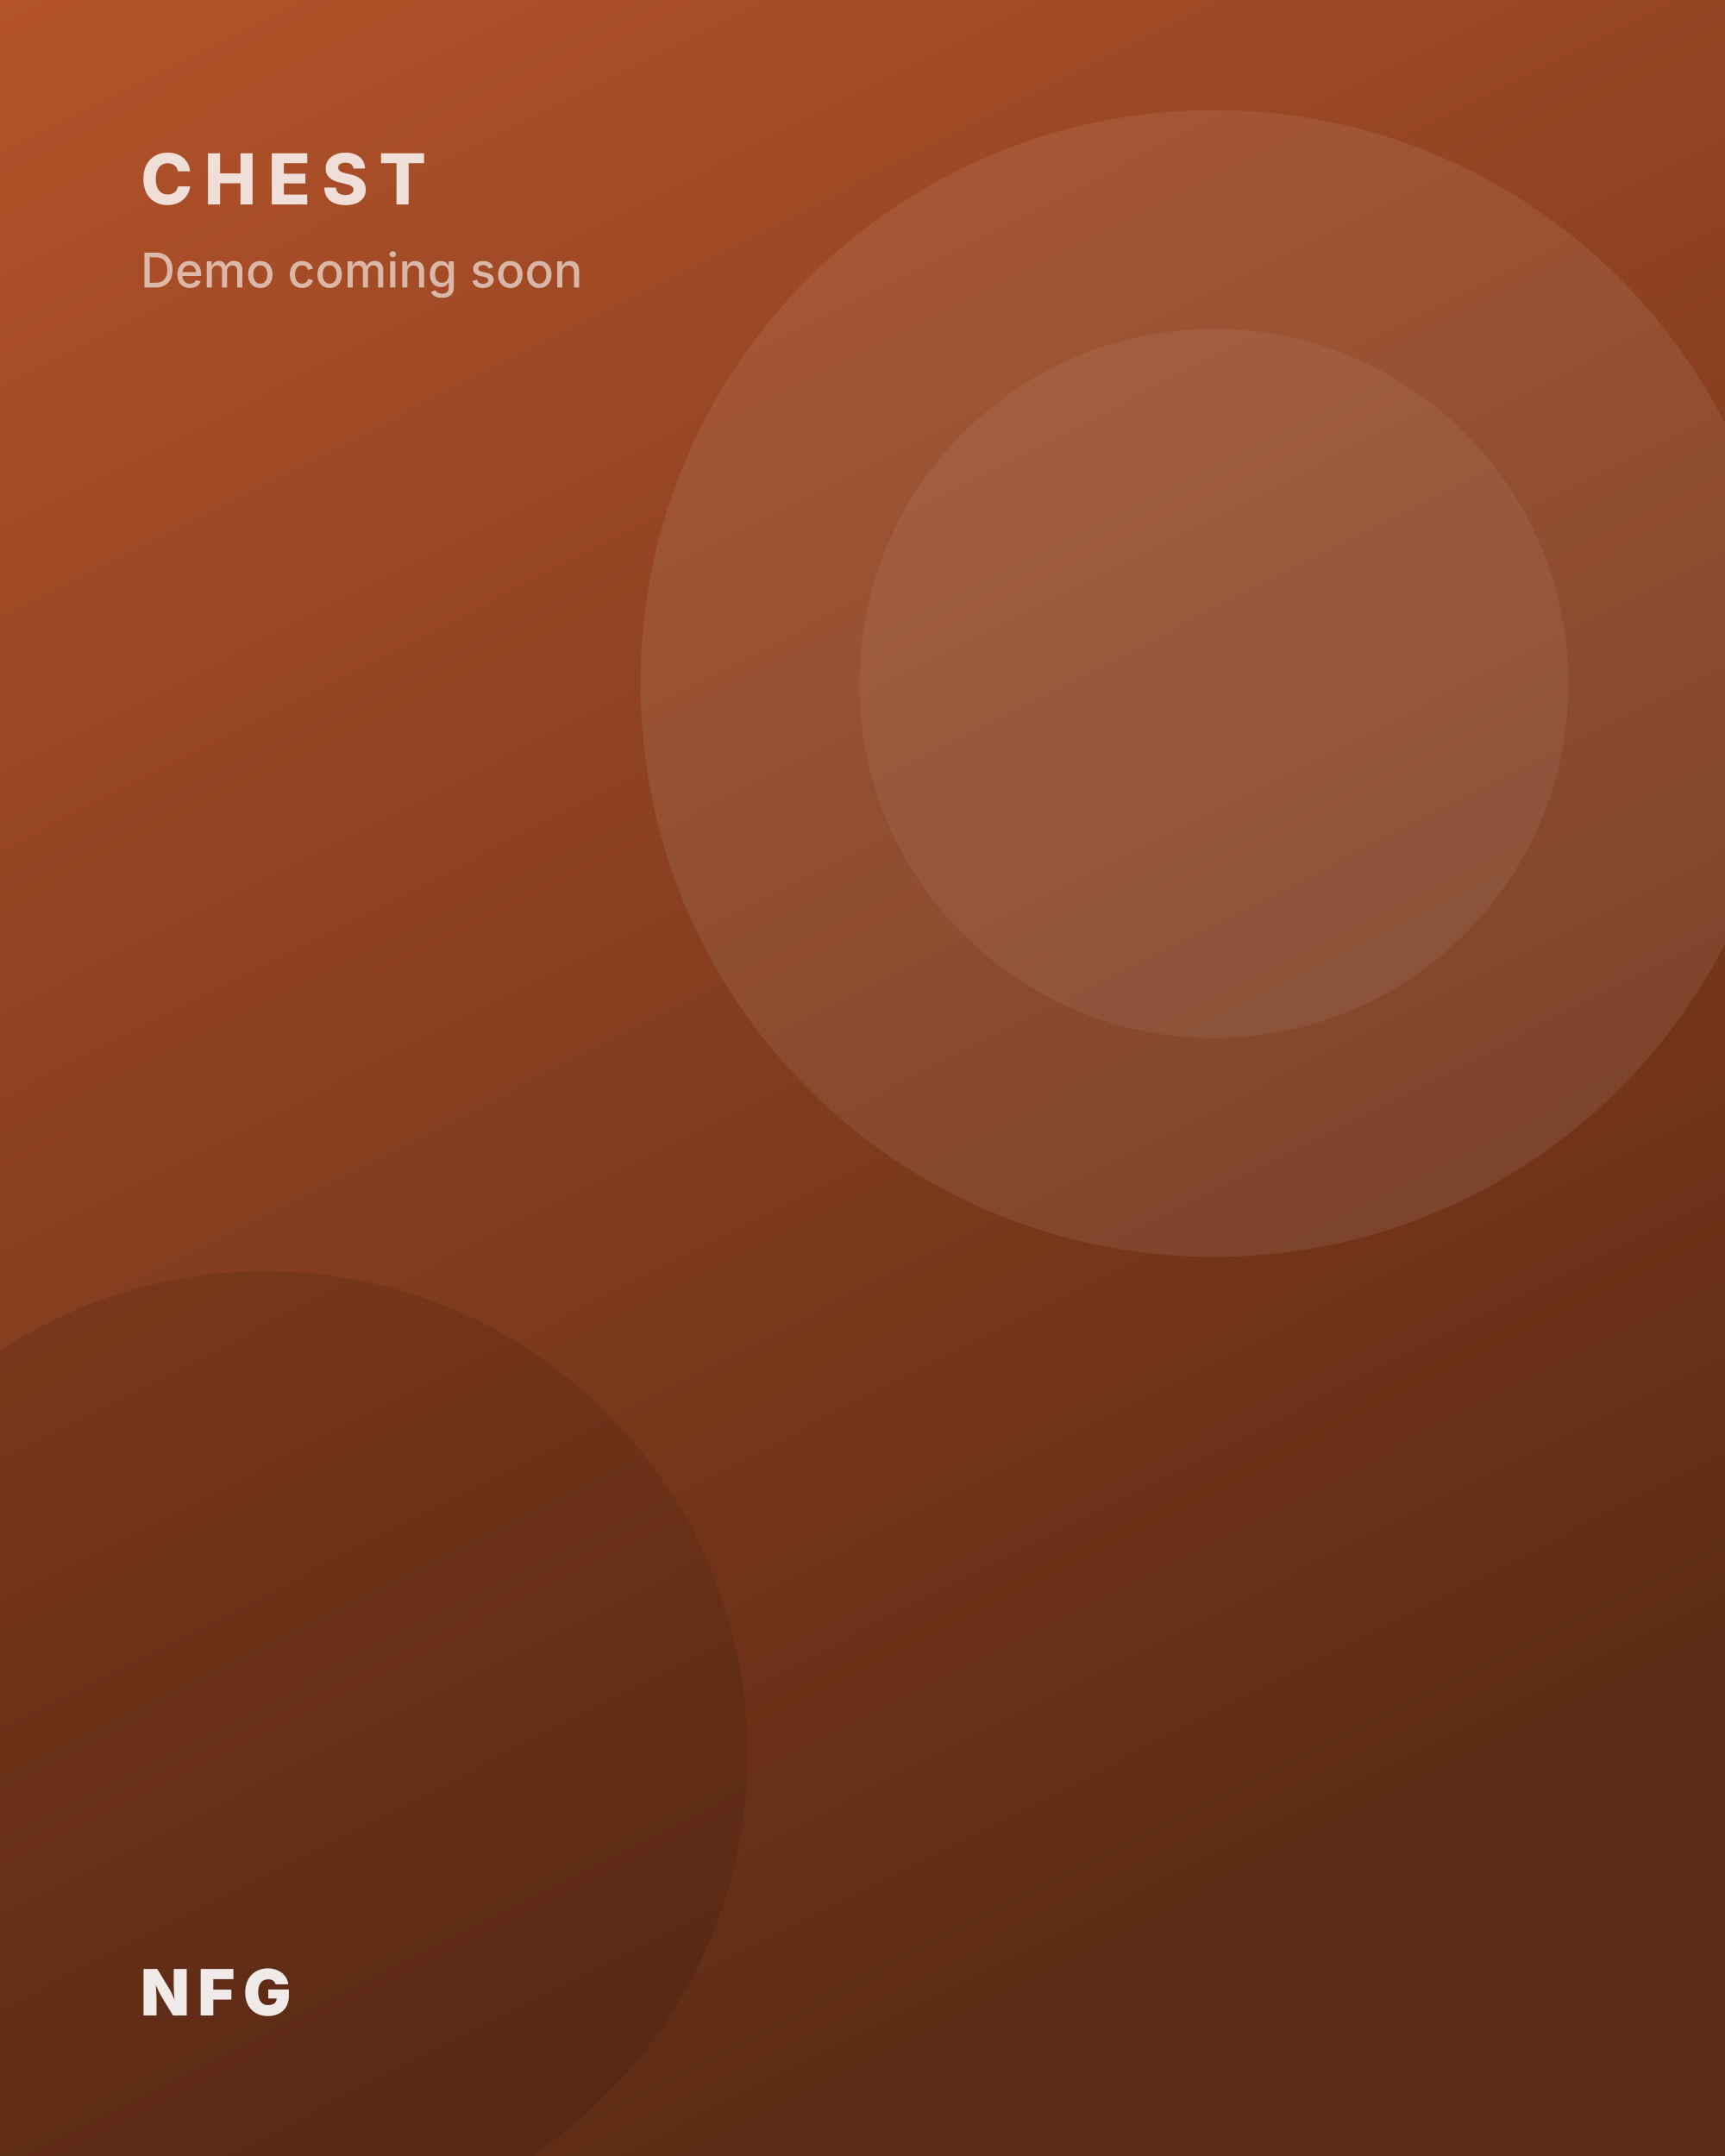
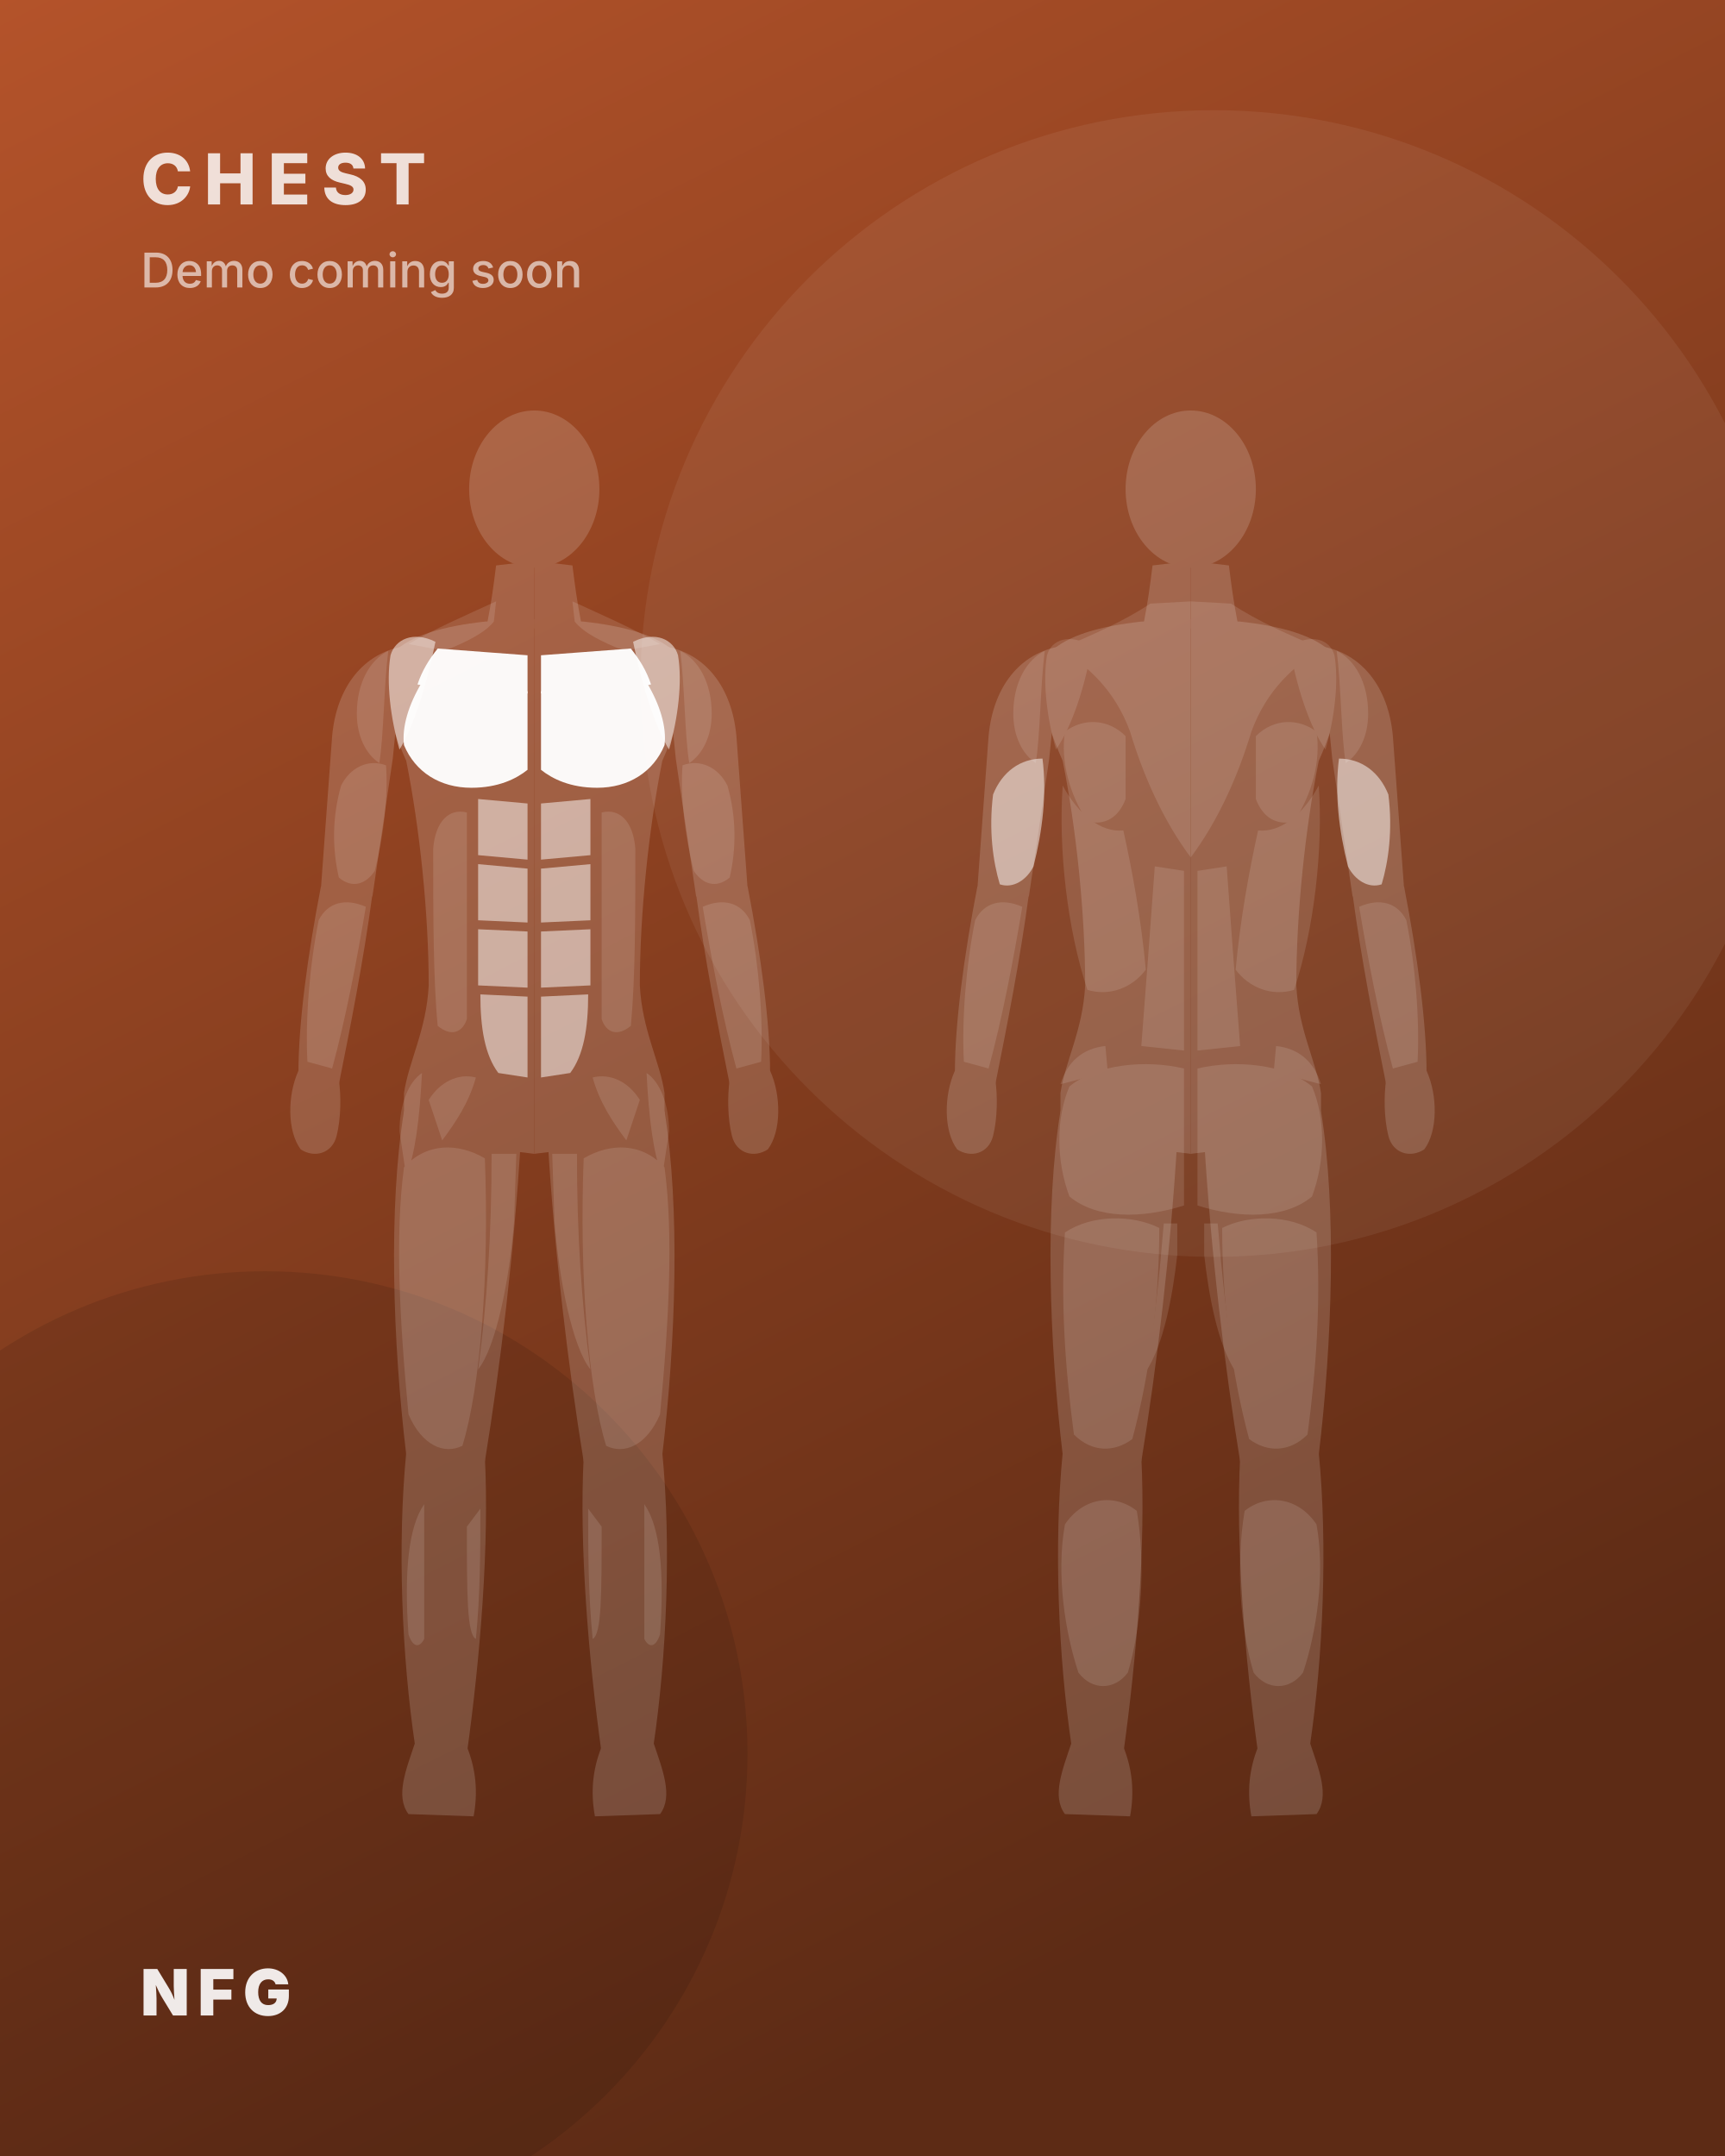
- <svg xmlns="http://www.w3.org/2000/svg" viewBox="0 0 1080 1350" width="1080" height="1350" role="img" aria-label="Decline Push-Up (placeholder image)">
+ <svg xmlns="http://www.w3.org/2000/svg" viewBox="0 0 1080 1350" width="1080" height="1350" role="img" aria-label="Decline Push-Up: muscles worked (placeholder image)">
  <defs>
    <linearGradient id="bg" x1="0" y1="0" x2="0.4" y2="1">
      <stop offset="0" stop-color="#B4532A" />
      <stop offset="1" stop-color="#5D2B15" />
    </linearGradient>
  </defs>
  <rect width="1080" height="1350" fill="url(#bg)" />
-   <circle cx="760" cy="428" r="359" fill="#FFFFFF" fill-opacity="0.08" />
-   <circle cx="760" cy="428" r="222" fill="#FFFFFF" fill-opacity="0.06" />
+   <circle cx="760" cy="428" r="359" fill="#FFFFFF" fill-opacity="0.06" />
  <circle cx="166" cy="1098" r="302" fill="#000000" fill-opacity="0.10" />
+   <g transform="translate(334.5,250.0) scale(1.4062)">
+     <g opacity="0.16">
+       <ellipse cx="0" cy="40" rx="29" ry="35" fill="#FFFFFF" />
+       <path d="M0,72 L17,74 C18,82 19,90 21,100 L0,102 Z" fill="#FFFFFF" />
+       <path d="M0,72 L17,74 C18,82 19,90 21,100 L0,102 Z" fill="#FFFFFF" transform="scale(-1,1)" />
+       <path d="M0,98 L22,99 C40,101 55,105 63,113 C70,121 66,141 57,161 C51,191 47,229 47,261 C48,281 56,295 58,309 L58,322 C40,330 18,334 0,336 Z" fill="#FFFFFF" />
+       <path d="M0,98 L22,99 C40,101 55,105 63,113 C70,121 66,141 57,161 C51,191 47,229 47,261 C48,281 56,295 58,309 L58,322 C40,330 18,334 0,336 Z" fill="#FFFFFF" transform="scale(-1,1)" />
+       <path d="M58,110 C76,113 88,128 90,150 L95,218 C91,227 77,229 72,221 L63,160 Z" fill="#FFFFFF" />
+       <path d="M58,110 C76,113 88,128 90,150 L95,218 C91,227 77,229 72,221 L63,160 Z" fill="#FFFFFF" transform="scale(-1,1)" />
+       <path d="M72,220 L95,217 C101,248 105,278 105,300 L87,305 C82,280 76,250 72,220 Z" fill="#FFFFFF" />
+       <path d="M72,220 L95,217 C101,248 105,278 105,300 L87,305 C82,280 76,250 72,220 Z" fill="#FFFFFF" transform="scale(-1,1)" />
+       <path d="M87,303 L105,299 C110,310 110,326 104,334 C98,338 90,336 88,328 C86,320 86,310 87,303 Z" fill="#FFFFFF" />
+       <path d="M87,303 L105,299 C110,310 110,326 104,334 C98,338 90,336 88,328 C86,320 86,310 87,303 Z" fill="#FFFFFF" transform="scale(-1,1)" />
+       <path d="M6,330 L58,317 C65,360 63,420 57,470 L22,473 C15,430 9,380 6,330 Z" fill="#FFFFFF" />
+       <path d="M6,330 L58,317 C65,360 63,420 57,470 L22,473 C15,430 9,380 6,330 Z" fill="#FFFFFF" transform="scale(-1,1)" />
+       <path d="M22,471 L57,469 C61,510 59,560 53,600 L30,603 C24,560 20,510 22,471 Z" fill="#FFFFFF" />
+       <path d="M22,471 L57,469 C61,510 59,560 53,600 L30,603 C24,560 20,510 22,471 Z" fill="#FFFFFF" transform="scale(-1,1)" />
+       <path d="M30,600 L53,598 C57,610 62,622 56,630 L27,631 C25,620 26,610 30,600 Z" fill="#FFFFFF" />
+       <path d="M30,600 L53,598 C57,610 62,622 56,630 L27,631 C25,620 26,610 30,600 Z" fill="#FFFFFF" transform="scale(-1,1)" />
+     </g>
+     <g opacity="0.12">
+       <path d="M17,90 C30,96 44,102 56,109 L40,112 C30,108 22,104 18,99 Z" fill="#FFFFFF" />
+       <path d="M17,90 C30,96 44,102 56,109 L40,112 C30,108 22,104 18,99 Z" fill="#FFFFFF" transform="scale(-1,1)" />
+       <path d="M65,112 C73,116 79,126 79,140 C79,150 75,158 69,162 C67,150 67,128 65,112 Z" fill="#FFFFFF" />
+       <path d="M65,112 C73,116 79,126 79,140 C79,150 75,158 69,162 C67,150 67,128 65,112 Z" fill="#FFFFFF" transform="scale(-1,1)" />
+       <path d="M66,163 C74,160 82,164 86,172 C90,186 90,200 87,213 C81,218 75,216 71,210 C67,194 65,177 66,163 Z" fill="#FFFFFF" />
+       <path d="M66,163 C74,160 82,164 86,172 C90,186 90,200 87,213 C81,218 75,216 71,210 C67,194 65,177 66,163 Z" fill="#FFFFFF" transform="scale(-1,1)" />
+       <path d="M75,226 C84,222 92,224 96,232 C100,252 102,276 101,295 L90,298 C84,276 79,250 75,226 Z" fill="#FFFFFF" />
+       <path d="M75,226 C84,222 92,224 96,232 C100,252 102,276 101,295 L90,298 C84,276 79,250 75,226 Z" fill="#FFFFFF" transform="scale(-1,1)" />
+       <path d="M30,184 C38,182 44,188 45,200 C45,230 45,258 43,279 C37,284 32,282 30,276 C30,246 30,214 30,184 Z" fill="#FFFFFF" />
+       <path d="M30,184 C38,182 44,188 45,200 C45,230 45,258 43,279 C37,284 32,282 30,276 C30,246 30,214 30,184 Z" fill="#FFFFFF" transform="scale(-1,1)" />
+       <path d="M26,302 C34,300 42,304 47,312 L41,330 C35,322 29,313 26,302 Z" fill="#FFFFFF" />
+       <path d="M26,302 C34,300 42,304 47,312 L41,330 C35,322 29,313 26,302 Z" fill="#FFFFFF" transform="scale(-1,1)" />
+       <path d="M50,300 C56,304 60,314 60,326 L57,346 C53,336 51,320 50,300 Z" fill="#FFFFFF" />
+       <path d="M50,300 C56,304 60,314 60,326 L57,346 C53,336 51,320 50,300 Z" fill="#FFFFFF" transform="scale(-1,1)" />
+       <path d="M22,338 C34,331 48,331 58,342 C62,372 60,410 56,452 C50,466 40,470 32,466 C24,440 20,390 22,338 Z" fill="#FFFFFF" />
+       <path d="M22,338 C34,331 48,331 58,342 C62,372 60,410 56,452 C50,466 40,470 32,466 C24,440 20,390 22,338 Z" fill="#FFFFFF" transform="scale(-1,1)" />
+       <path d="M8,336 L19,336 C19,372 21,402 25,432 C17,422 11,392 9,366 Z" fill="#FFFFFF" />
+       <path d="M8,336 L19,336 C19,372 21,402 25,432 C17,422 11,392 9,366 Z" fill="#FFFFFF" transform="scale(-1,1)" />
+       <path d="M49,492 C56,502 58,522 56,550 C54,556 51,556 49,552 C49,530 49,512 49,492 Z" fill="#FFFFFF" />
+       <path d="M49,492 C56,502 58,522 56,550 C54,556 51,556 49,552 C49,530 49,512 49,492 Z" fill="#FFFFFF" transform="scale(-1,1)" />
+       <path d="M24,494 C24,512 24,532 26,552 C30,550 30,532 30,502 Z" fill="#FFFFFF" />
+       <path d="M24,494 C24,512 24,532 26,552 C30,550 30,532 30,502 Z" fill="#FFFFFF" transform="scale(-1,1)" />
+     </g>
+     <g opacity="0.5">
+       <path d="M44,108 C54,103 62,107 64,114 C66,126 64,142 60,156 C54,146 48,128 44,108 Z" fill="#FFFFFF" />
+       <path d="M44,108 C54,103 62,107 64,114 C66,126 64,142 60,156 C54,146 48,128 44,108 Z" fill="#FFFFFF" transform="scale(-1,1)" />
+       <path d="M3,180 L25,178 L25,203 L3,205 Z" fill="#FFFFFF" />
+       <path d="M3,180 L25,178 L25,203 L3,205 Z" fill="#FFFFFF" transform="scale(-1,1)" />
+       <path d="M3,209 L25,207 L25,232 L3,233 Z" fill="#FFFFFF" />
+       <path d="M3,209 L25,207 L25,232 L3,233 Z" fill="#FFFFFF" transform="scale(-1,1)" />
+       <path d="M3,237 L25,236 L25,261 L3,262 Z" fill="#FFFFFF" />
+       <path d="M3,237 L25,236 L25,261 L3,262 Z" fill="#FFFFFF" transform="scale(-1,1)" />
+       <path d="M3,266 L24,265 C24,280 22,292 16,300 L3,302 Z" fill="#FFFFFF" />
+       <path d="M3,266 L24,265 C24,280 22,292 16,300 L3,302 Z" fill="#FFFFFF" transform="scale(-1,1)" />
+     </g>
+     <g opacity="0.96">
+       <path d="M3,130 L50,126 C56,136 59,146 58,154 C53,166 42,173 28,173 C16,173 8,169 3,165 Z" fill="#FFFFFF" />
+       <path d="M3,130 L50,126 C56,136 59,146 58,154 C53,166 42,173 28,173 C16,173 8,169 3,165 Z" fill="#FFFFFF" transform="scale(-1,1)" />
+       <path d="M3,114 L43,111 C47,116 50,121 52,127 C36,130 18,131 3,131 Z" fill="#FFFFFF" />
+       <path d="M3,114 L43,111 C47,116 50,121 52,127 C36,130 18,131 3,131 Z" fill="#FFFFFF" transform="scale(-1,1)" />
+     </g>
+   </g>
+   <g transform="translate(745.5,250.0) scale(1.4062)">
+     <g opacity="0.16">
+       <ellipse cx="0" cy="40" rx="29" ry="35" fill="#FFFFFF" />
+       <path d="M0,72 L17,74 C18,82 19,90 21,100 L0,102 Z" fill="#FFFFFF" />
+       <path d="M0,72 L17,74 C18,82 19,90 21,100 L0,102 Z" fill="#FFFFFF" transform="scale(-1,1)" />
+       <path d="M0,98 L22,99 C40,101 55,105 63,113 C70,121 66,141 57,161 C51,191 47,229 47,261 C48,281 56,295 58,309 L58,322 C40,330 18,334 0,336 Z" fill="#FFFFFF" />
+       <path d="M0,98 L22,99 C40,101 55,105 63,113 C70,121 66,141 57,161 C51,191 47,229 47,261 C48,281 56,295 58,309 L58,322 C40,330 18,334 0,336 Z" fill="#FFFFFF" transform="scale(-1,1)" />
+       <path d="M58,110 C76,113 88,128 90,150 L95,218 C91,227 77,229 72,221 L63,160 Z" fill="#FFFFFF" />
+       <path d="M58,110 C76,113 88,128 90,150 L95,218 C91,227 77,229 72,221 L63,160 Z" fill="#FFFFFF" transform="scale(-1,1)" />
+       <path d="M72,220 L95,217 C101,248 105,278 105,300 L87,305 C82,280 76,250 72,220 Z" fill="#FFFFFF" />
+       <path d="M72,220 L95,217 C101,248 105,278 105,300 L87,305 C82,280 76,250 72,220 Z" fill="#FFFFFF" transform="scale(-1,1)" />
+       <path d="M87,303 L105,299 C110,310 110,326 104,334 C98,338 90,336 88,328 C86,320 86,310 87,303 Z" fill="#FFFFFF" />
+       <path d="M87,303 L105,299 C110,310 110,326 104,334 C98,338 90,336 88,328 C86,320 86,310 87,303 Z" fill="#FFFFFF" transform="scale(-1,1)" />
+       <path d="M6,330 L58,317 C65,360 63,420 57,470 L22,473 C15,430 9,380 6,330 Z" fill="#FFFFFF" />
+       <path d="M6,330 L58,317 C65,360 63,420 57,470 L22,473 C15,430 9,380 6,330 Z" fill="#FFFFFF" transform="scale(-1,1)" />
+       <path d="M22,471 L57,469 C61,510 59,560 53,600 L30,603 C24,560 20,510 22,471 Z" fill="#FFFFFF" />
+       <path d="M22,471 L57,469 C61,510 59,560 53,600 L30,603 C24,560 20,510 22,471 Z" fill="#FFFFFF" transform="scale(-1,1)" />
+       <path d="M30,600 L53,598 C57,610 62,622 56,630 L27,631 C25,620 26,610 30,600 Z" fill="#FFFFFF" />
+       <path d="M30,600 L53,598 C57,610 62,622 56,630 L27,631 C25,620 26,610 30,600 Z" fill="#FFFFFF" transform="scale(-1,1)" />
+     </g>
+     <g opacity="0.12">
+       <path d="M0,90 L18,91 C30,99 44,105 58,111 C46,119 34,129 27,148 C21,168 12,188 0,204 Z" fill="#FFFFFF" />
+       <path d="M0,90 L18,91 C30,99 44,105 58,111 C46,119 34,129 27,148 C21,168 12,188 0,204 Z" fill="#FFFFFF" transform="scale(-1,1)" />
+       <path d="M44,110 C54,104 62,107 64,114 C66,126 64,142 60,156 C53,146 47,128 44,110 Z" fill="#FFFFFF" />
+       <path d="M44,110 C54,104 62,107 64,114 C66,126 64,142 60,156 C53,146 47,128 44,110 Z" fill="#FFFFFF" transform="scale(-1,1)" />
+       <path d="M65,112 C73,116 79,126 79,140 C79,150 75,158 69,162 C67,150 67,128 65,112 Z" fill="#FFFFFF" />
+       <path d="M65,112 C73,116 79,126 79,140 C79,150 75,158 69,162 C67,150 67,128 65,112 Z" fill="#FFFFFF" transform="scale(-1,1)" />
+       <path d="M29,150 C37,142 48,142 56,148 C58,161 54,176 46,188 C38,190 32,186 29,178 Z" fill="#FFFFFF" />
+       <path d="M29,150 C37,142 48,142 56,148 C58,161 54,176 46,188 C38,190 32,186 29,178 Z" fill="#FFFFFF" transform="scale(-1,1)" />
+       <path d="M30,192 C40,193 50,185 57,172 C59,200 55,236 46,263 C36,266 26,262 20,254 C22,232 26,210 30,192 Z" fill="#FFFFFF" />
+       <path d="M30,192 C40,193 50,185 57,172 C59,200 55,236 46,263 C36,266 26,262 20,254 C22,232 26,210 30,192 Z" fill="#FFFFFF" transform="scale(-1,1)" />
+       <path d="M3,210 L16,208 C18,236 20,262 22,288 L3,290 Z" fill="#FFFFFF" />
+       <path d="M3,210 L16,208 C18,236 20,262 22,288 L3,290 Z" fill="#FFFFFF" transform="scale(-1,1)" />
+       <path d="M75,226 C84,222 92,224 96,232 C100,252 102,276 101,295 L90,298 C84,276 79,250 75,226 Z" fill="#FFFFFF" />
+       <path d="M75,226 C84,222 92,224 96,232 C100,252 102,276 101,295 L90,298 C84,276 79,250 75,226 Z" fill="#FFFFFF" transform="scale(-1,1)" />
+       <path d="M38,288 C48,289 55,295 58,305 C50,303 43,301 37,299 Z" fill="#FFFFFF" />
+       <path d="M38,288 C48,289 55,295 58,305 C50,303 43,301 37,299 Z" fill="#FFFFFF" transform="scale(-1,1)" />
+       <path d="M3,298 C20,294 42,296 54,306 C60,320 60,339 54,355 C42,365 22,365 3,359 Z" fill="#FFFFFF" />
+       <path d="M3,298 C20,294 42,296 54,306 C60,320 60,339 54,355 C42,365 22,365 3,359 Z" fill="#FFFFFF" transform="scale(-1,1)" />
+       <path d="M14,369 C26,363 44,363 56,371 C58,401 56,431 52,461 C44,469 34,469 26,463 C18,433 14,401 14,369 Z" fill="#FFFFFF" />
+       <path d="M14,369 C26,363 44,363 56,371 C58,401 56,431 52,461 C44,469 34,469 26,463 C18,433 14,401 14,369 Z" fill="#FFFFFF" transform="scale(-1,1)" />
+       <path d="M6,367 L12,367 C14,391 16,411 20,433 C12,421 8,399 6,381 Z" fill="#FFFFFF" />
+       <path d="M6,367 L12,367 C14,391 16,411 20,433 C12,421 8,399 6,381 Z" fill="#FFFFFF" transform="scale(-1,1)" />
+       <path d="M24,495 C34,487 48,489 56,501 C60,523 56,549 50,567 C44,575 34,575 28,567 C22,547 20,519 24,495 Z" fill="#FFFFFF" />
+       <path d="M24,495 C34,487 48,489 56,501 C60,523 56,549 50,567 C44,575 34,575 28,567 C22,547 20,519 24,495 Z" fill="#FFFFFF" transform="scale(-1,1)" />
+     </g>
+     <g opacity="0.5">
+       <path d="M66,160 C76,160 84,166 88,176 C90,192 88,206 85,216 C79,218 73,214 70,208 C66,192 64,176 66,160 Z" fill="#FFFFFF" />
+       <path d="M66,160 C76,160 84,166 88,176 C90,192 88,206 85,216 C79,218 73,214 70,208 C66,192 64,176 66,160 Z" fill="#FFFFFF" transform="scale(-1,1)" />
+     </g>
+   </g>
  <text x="88" y="128" fill="#FFFFFF" fill-opacity="0.82" font-family="Inter, 'Helvetica Neue', Helvetica, Arial, sans-serif" font-size="44" font-weight="800" letter-spacing="7">CHEST</text>
  <text x="88" y="180" fill="#FFFFFF" fill-opacity="0.6" font-family="Inter, 'Helvetica Neue', Helvetica, Arial, sans-serif" font-size="30" font-weight="500">Demo coming soon</text>
  <text x="88" y="1262" fill="#FFFFFF" fill-opacity="0.9" font-family="Inter, 'Helvetica Neue', Helvetica, Arial, sans-serif" font-size="40" font-weight="900" letter-spacing="5">NFG</text>
</svg>
